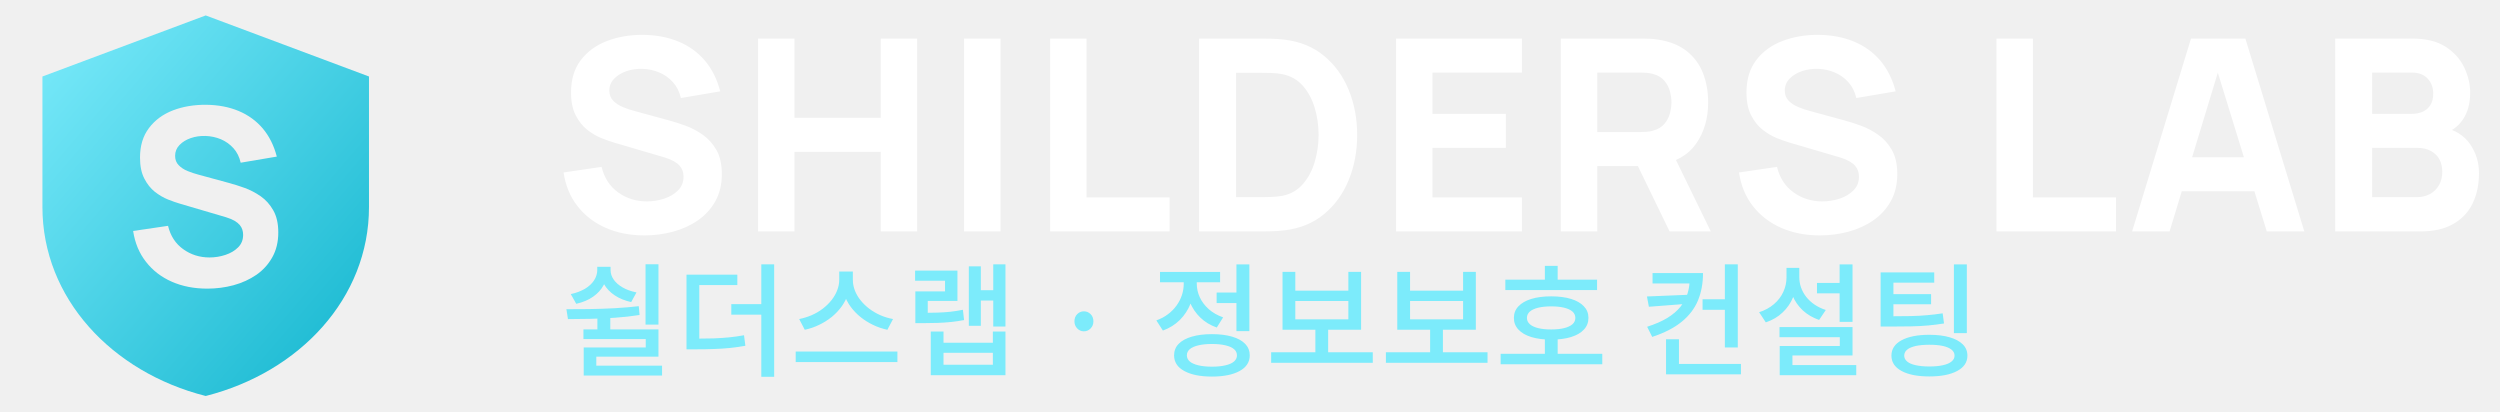
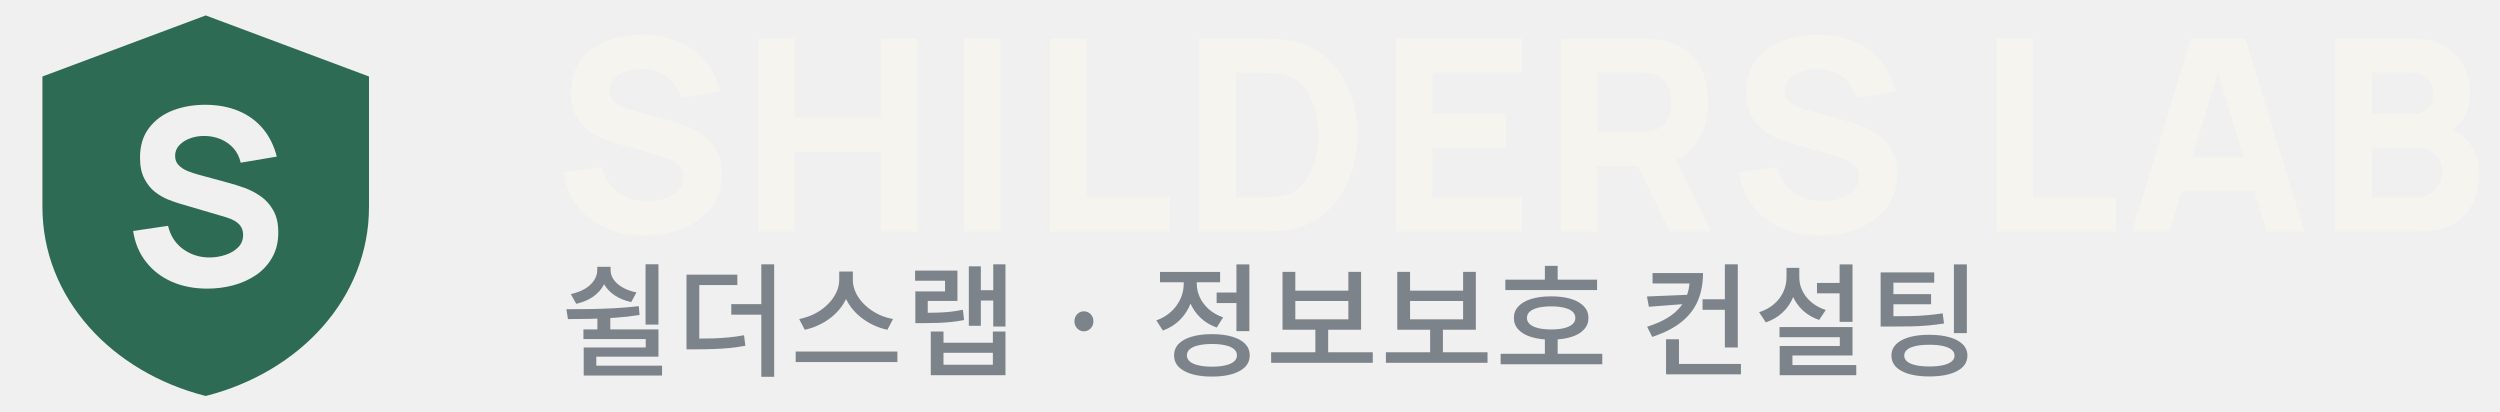
<svg xmlns="http://www.w3.org/2000/svg" viewBox="0 0 388.9 64" width="388.9" height="64" role="img">
-   <defs>
-     <linearGradient id="slLockD" x1="0" y1="0" x2="1" y2="1">
-       <stop offset="0" stop-color="#7CEBFB" />
-       <stop offset="1" stop-color="#12B5CE" />
-     </linearGradient>
-   </defs>
-   <path d="M32 2.4 L57.4 11.9 V32.2 C57.4 46.4 46.6 57.9 32 61.6 C17.4 57.9 6.6 46.4 6.6 32.2 V11.9 Z M32.25 44.90Q29.19 44.90 26.74 43.83Q24.28 42.75 22.71 40.73Q21.13 38.72 20.71 35.93L26.14 35.13Q26.71 37.49 28.51 38.77Q30.30 40.05 32.59 40.05Q33.87 40.05 35.07 39.65Q36.28 39.25 37.05 38.47Q37.82 37.69 37.82 36.54Q37.82 36.12 37.70 35.73Q37.58 35.34 37.29 34.99Q37.00 34.65 36.48 34.34Q35.95 34.04 35.15 33.79L28.01 31.69Q27.21 31.46 26.15 31.04Q25.09 30.62 24.09 29.84Q23.10 29.05 22.44 27.76Q21.78 26.48 21.78 24.51Q21.78 21.74 23.18 19.91Q24.57 18.07 26.90 17.17Q29.23 16.28 32.06 16.30Q34.90 16.33 37.14 17.27Q39.37 18.21 40.88 19.99Q42.39 21.78 43.06 24.36L37.44 25.31Q37.14 23.97 36.32 23.06Q35.49 22.14 34.36 21.66Q33.22 21.19 31.98 21.15Q30.76 21.11 29.68 21.48Q28.60 21.85 27.92 22.56Q27.24 23.27 27.24 24.24Q27.24 25.14 27.80 25.70Q28.35 26.27 29.19 26.61Q30.03 26.95 30.91 27.18L35.69 28.48Q36.76 28.77 38.05 29.23Q39.35 29.70 40.55 30.53Q41.74 31.36 42.51 32.72Q43.29 34.08 43.29 36.16Q43.29 38.37 42.36 40.02Q41.43 41.68 39.87 42.76Q38.30 43.83 36.33 44.37Q34.35 44.90 32.25 44.90Z" fill="url(#slLockD)" fill-rule="evenodd" />
-   <path d="M100.25 36.62Q96.92 36.62 94.24 35.45Q91.56 34.27 89.84 32.07Q88.12 29.88 87.67 26.83L93.58 25.96Q94.21 28.54 96.17 29.94Q98.12 31.33 100.62 31.33Q102.02 31.33 103.33 30.90Q104.65 30.46 105.49 29.60Q106.33 28.75 106.33 27.50Q106.33 27.04 106.20 26.61Q106.06 26.19 105.75 25.81Q105.44 25.44 104.86 25.10Q104.29 24.77 103.42 24.50L95.62 22.21Q94.75 21.96 93.59 21.50Q92.44 21.04 91.35 20.19Q90.27 19.33 89.55 17.93Q88.83 16.52 88.83 14.38Q88.83 11.35 90.35 9.35Q91.88 7.35 94.42 6.38Q96.96 5.40 100.04 5.42Q103.15 5.46 105.58 6.48Q108.02 7.50 109.67 9.45Q111.31 11.40 112.04 14.21L105.92 15.25Q105.58 13.79 104.69 12.79Q103.79 11.79 102.55 11.27Q101.31 10.75 99.96 10.71Q98.62 10.67 97.45 11.07Q96.27 11.48 95.53 12.25Q94.79 13.02 94.79 14.08Q94.79 15.06 95.40 15.68Q96.00 16.29 96.92 16.67Q97.83 17.04 98.79 17.29L104.00 18.71Q105.17 19.02 106.58 19.53Q108.00 20.04 109.30 20.95Q110.60 21.85 111.45 23.33Q112.29 24.81 112.29 27.08Q112.29 29.50 111.28 31.30Q110.27 33.10 108.56 34.28Q106.85 35.46 104.70 36.04Q102.54 36.62 100.25 36.62Z M117.92 36.00V6.00H123.59V18.33H137.01V6.00H142.67V36.00H137.01V23.62H123.59V36.00Z M149.97 36.00V6.00H155.64V36.00Z M163.36 36.00V6.00H169.02V30.71H181.94V36.00Z M186.53 36.00V6.00H196.24Q196.60 6.00 197.70 6.02Q198.80 6.04 199.82 6.17Q203.45 6.60 205.97 8.69Q208.49 10.77 209.80 13.98Q211.12 17.19 211.12 21.00Q211.12 24.81 209.80 28.02Q208.49 31.23 205.97 33.31Q203.45 35.40 199.82 35.83Q198.80 35.96 197.70 35.98Q196.60 36.00 196.24 36.00ZM192.28 30.67H196.24Q196.80 30.67 197.76 30.64Q198.72 30.60 199.49 30.46Q201.45 30.06 202.69 28.62Q203.93 27.19 204.52 25.17Q205.12 23.15 205.12 21.00Q205.12 18.75 204.50 16.73Q203.89 14.71 202.64 13.31Q201.39 11.92 199.49 11.54Q198.72 11.38 197.76 11.35Q196.80 11.33 196.24 11.33H192.28Z M217.17 36.00V6.00H236.75V11.29H222.83V17.71H234.25V23.00H222.83V30.71H236.75V36.00Z M242.80 36.00V6.00H255.47Q255.90 6.00 256.64 6.03Q257.38 6.06 257.97 6.17Q260.65 6.58 262.37 7.94Q264.09 9.29 264.90 11.34Q265.72 13.40 265.72 15.92Q265.72 19.69 263.84 22.36Q261.97 25.04 257.97 25.67L255.47 25.83H248.47V36.00ZM259.72 36.00 253.80 23.79 259.63 22.67 266.13 36.00ZM248.47 20.54H255.22Q255.65 20.54 256.17 20.50Q256.70 20.46 257.13 20.33Q258.28 20.02 258.90 19.28Q259.53 18.54 259.77 17.64Q260.01 16.73 260.01 15.92Q260.01 15.10 259.77 14.20Q259.53 13.29 258.90 12.55Q258.28 11.81 257.13 11.50Q256.70 11.38 256.17 11.33Q255.65 11.29 255.22 11.29H248.47Z M283.10 36.62Q279.77 36.62 277.09 35.45Q274.41 34.27 272.69 32.07Q270.97 29.88 270.52 26.83L276.43 25.96Q277.06 28.54 279.02 29.94Q280.97 31.33 283.47 31.33Q284.87 31.33 286.18 30.90Q287.50 30.46 288.34 29.60Q289.18 28.75 289.18 27.50Q289.18 27.04 289.05 26.61Q288.91 26.19 288.60 25.81Q288.29 25.44 287.71 25.10Q287.14 24.77 286.27 24.50L278.47 22.21Q277.60 21.96 276.44 21.50Q275.29 21.04 274.20 20.19Q273.12 19.33 272.40 17.93Q271.68 16.52 271.68 14.38Q271.68 11.35 273.20 9.35Q274.72 7.35 277.27 6.38Q279.81 5.40 282.89 5.42Q286.00 5.46 288.43 6.48Q290.87 7.50 292.52 9.45Q294.16 11.40 294.89 14.21L288.77 15.25Q288.43 13.79 287.54 12.79Q286.64 11.79 285.40 11.27Q284.16 10.75 282.81 10.71Q281.47 10.67 280.30 11.07Q279.12 11.48 278.38 12.25Q277.64 13.02 277.64 14.08Q277.64 15.06 278.25 15.68Q278.85 16.29 279.77 16.67Q280.68 17.04 281.64 17.29L286.85 18.71Q288.02 19.02 289.43 19.53Q290.85 20.04 292.15 20.95Q293.45 21.85 294.30 23.33Q295.14 24.81 295.14 27.08Q295.14 29.50 294.13 31.30Q293.12 33.10 291.41 34.28Q289.70 35.46 287.55 36.04Q285.39 36.62 283.10 36.62Z M310.57 36.00V6.00H316.24V30.71H329.16V36.00Z M331.67 36.00 340.83 6.00H349.29L358.46 36.00H352.62L344.46 9.54H345.54L337.50 36.00ZM337.17 29.75V24.46H353.00V29.75Z M363.26 36.00V6.00H375.26Q378.47 6.00 380.45 7.28Q382.42 8.56 383.34 10.50Q384.26 12.44 384.26 14.42Q384.26 16.94 383.12 18.60Q381.99 20.27 380.01 20.83V19.79Q382.82 20.38 384.23 22.40Q385.63 24.42 385.63 26.92Q385.63 29.60 384.64 31.65Q383.65 33.69 381.63 34.84Q379.61 36.00 376.55 36.00ZM369.01 30.67H375.97Q377.11 30.67 378.01 30.18Q378.90 29.69 379.41 28.80Q379.92 27.92 379.92 26.71Q379.92 25.65 379.49 24.81Q379.05 23.98 378.16 23.49Q377.28 23.00 375.97 23.00H369.01ZM369.01 17.71H375.17Q376.13 17.71 376.88 17.38Q377.63 17.04 378.07 16.34Q378.51 15.65 378.51 14.54Q378.51 13.17 377.65 12.23Q376.80 11.29 375.17 11.29H369.01Z" fill="#FFFFFF" />
-   <path d="M92.93 48.73H94.94V51.81H92.93ZM88.35 49.64 88.11 48.10Q89.76 48.10 91.65 48.08Q93.55 48.05 95.54 47.95Q97.52 47.84 99.37 47.63L99.49 49.00Q97.58 49.30 95.63 49.43Q93.67 49.56 91.81 49.60Q89.95 49.64 88.35 49.64ZM92.91 41.50H94.49V42.00Q94.49 43.25 93.92 44.32Q93.35 45.39 92.27 46.15Q91.19 46.91 89.64 47.26L88.79 45.75Q90.10 45.46 91.02 44.91Q91.94 44.35 92.42 43.60Q92.91 42.84 92.91 42.00ZM93.40 41.50H94.98V42.00Q94.98 42.79 95.46 43.49Q95.95 44.19 96.85 44.71Q97.75 45.23 99.01 45.49L98.19 46.99Q96.69 46.66 95.62 45.94Q94.54 45.22 93.97 44.21Q93.40 43.20 93.40 42.00ZM100.42 41.11H102.43V50.50H100.42ZM90.76 51.24H102.43V55.48H92.76V57.26H90.80V54.05H100.45V52.75H90.76ZM90.80 56.88H102.99V58.42H90.80Z M106.79 52.68H108.15Q109.74 52.68 111.01 52.64Q112.28 52.59 113.42 52.48Q114.56 52.37 115.74 52.15L115.95 53.79Q114.73 54.01 113.56 54.13Q112.38 54.25 111.09 54.29Q109.79 54.34 108.15 54.34H106.79ZM106.79 42.73H114.70V44.35H108.78V53.30H106.79ZM118.43 41.12H120.43V58.61H118.43ZM113.76 47.31H119.28V48.95H113.76Z M130.55 42.24H132.29V43.54Q132.29 44.68 131.93 45.72Q131.58 46.76 130.93 47.67Q130.28 48.57 129.39 49.30Q128.50 50.02 127.43 50.53Q126.37 51.05 125.19 51.30L124.32 49.63Q125.34 49.43 126.28 49.02Q127.22 48.61 128.00 48.01Q128.78 47.41 129.35 46.69Q129.92 45.97 130.23 45.17Q130.55 44.36 130.55 43.54ZM130.93 42.24H132.67V43.54Q132.67 44.37 132.98 45.18Q133.29 45.99 133.87 46.71Q134.44 47.43 135.22 48.02Q136.00 48.61 136.94 49.03Q137.88 49.44 138.92 49.63L138.04 51.30Q136.86 51.05 135.79 50.53Q134.73 50.02 133.84 49.30Q132.96 48.58 132.30 47.68Q131.65 46.77 131.29 45.72Q130.93 44.68 130.93 43.54ZM123.78 54.68H139.60V56.32H123.78Z M154.51 41.12H156.41V50.80H154.51ZM152.10 45.14H155.15V46.75H152.10ZM150.71 41.43H152.58V50.68H150.71ZM144.79 51.57H146.77V53.32H154.45V51.57H156.41V58.37H144.79ZM146.77 54.88V56.74H154.45V54.88ZM142.39 48.67H143.55Q144.79 48.67 145.82 48.63Q146.85 48.60 147.82 48.50Q148.78 48.39 149.79 48.19L149.97 49.79Q148.92 49.99 147.94 50.09Q146.95 50.19 145.88 50.23Q144.82 50.27 143.55 50.27H142.39ZM142.35 42.09H148.94V46.81H144.32V50.00H142.39V45.33H147.01V43.67H142.35Z M168.61 51.54Q168.00 51.54 167.57 51.09Q167.14 50.64 167.14 49.99Q167.14 49.31 167.57 48.87Q168.00 48.43 168.61 48.43Q169.22 48.43 169.66 48.87Q170.09 49.31 170.09 49.99Q170.09 50.64 169.66 51.09Q169.22 51.54 168.61 51.54Z M189.26 45.51H192.92V47.15H189.26ZM192.34 41.13H194.35V51.51H192.34ZM188.53 51.98Q190.36 51.98 191.67 52.37Q192.99 52.76 193.70 53.49Q194.41 54.23 194.41 55.28Q194.41 56.85 192.84 57.71Q191.26 58.58 188.53 58.58Q185.80 58.58 184.22 57.71Q182.64 56.85 182.64 55.28Q182.64 54.23 183.35 53.49Q184.07 52.76 185.39 52.37Q186.71 51.98 188.53 51.98ZM188.53 53.51Q187.29 53.51 186.43 53.72Q185.56 53.92 185.09 54.31Q184.63 54.70 184.63 55.28Q184.63 55.84 185.09 56.24Q185.56 56.63 186.43 56.83Q187.29 57.04 188.53 57.04Q189.77 57.04 190.63 56.83Q191.50 56.63 191.96 56.24Q192.42 55.84 192.42 55.28Q192.42 54.70 191.96 54.31Q191.50 53.92 190.63 53.72Q189.77 53.51 188.53 53.51ZM184.14 42.88H185.78V44.15Q185.78 45.78 185.20 47.23Q184.63 48.68 183.54 49.77Q182.44 50.86 180.90 51.42L179.88 49.84Q180.90 49.48 181.69 48.88Q182.49 48.28 183.03 47.52Q183.58 46.76 183.86 45.90Q184.14 45.04 184.14 44.15ZM184.55 42.88H186.17V44.14Q186.17 45.22 186.64 46.25Q187.12 47.28 188.04 48.10Q188.96 48.91 190.27 49.37L189.28 50.95Q187.77 50.42 186.71 49.39Q185.66 48.37 185.10 47.01Q184.55 45.64 184.55 44.14ZM180.45 42.30H189.80V43.91H180.45Z M197.74 54.80H213.55V56.44H197.74ZM204.62 50.82H206.61V55.23H204.62ZM199.51 42.29H201.50V45.22H209.75V42.29H211.73V51.29H199.51ZM201.50 46.82V49.68H209.75V46.82Z M215.59 54.80H231.40V56.44H215.59ZM222.47 50.82H224.46V55.23H222.47ZM217.36 42.29H219.35V45.22H227.60V42.29H229.58V51.29H217.36ZM219.35 46.82V49.68H227.60V46.82Z M234.17 43.51H248.44V45.12H234.17ZM233.44 55.04H249.25V56.67H233.44ZM240.32 52.47H242.31V55.67H240.32ZM241.30 46.10Q243.09 46.10 244.39 46.50Q245.69 46.90 246.39 47.65Q247.10 48.39 247.10 49.45Q247.10 50.52 246.39 51.27Q245.69 52.03 244.39 52.43Q243.09 52.83 241.30 52.83Q239.51 52.83 238.21 52.43Q236.91 52.03 236.21 51.27Q235.50 50.52 235.50 49.45Q235.50 48.39 236.21 47.65Q236.91 46.90 238.21 46.50Q239.51 46.10 241.30 46.10ZM241.30 47.66Q240.12 47.66 239.27 47.87Q238.42 48.08 237.98 48.47Q237.53 48.87 237.53 49.46Q237.53 50.03 237.98 50.43Q238.42 50.83 239.27 51.04Q240.12 51.25 241.30 51.25Q242.50 51.25 243.33 51.04Q244.17 50.83 244.62 50.43Q245.06 50.03 245.06 49.46Q245.06 48.87 244.62 48.47Q244.17 48.08 243.33 47.87Q242.50 47.66 241.30 47.66ZM240.32 41.36H242.31V44.51H240.32Z M264.85 46.55H268.61V48.19H264.85ZM262.86 42.48H264.92Q264.92 44.84 264.14 46.73Q263.35 48.63 261.62 50.04Q259.89 51.46 257.02 52.41L256.23 50.83Q258.10 50.23 259.37 49.46Q260.64 48.68 261.41 47.72Q262.18 46.76 262.52 45.64Q262.86 44.52 262.86 43.25ZM257.07 42.48H264.10V44.10H257.07ZM262.98 45.84V47.22L256.50 47.72L256.20 46.12ZM268.32 41.12H270.33V54.05H268.32ZM259.17 56.61H270.82V58.23H259.17ZM259.17 52.78H261.18V57.60H259.17Z M282.65 44.01H287.05V45.63H282.65ZM286.17 41.13H288.18V50.07H286.17ZM276.82 50.88H288.18V55.30H278.83V57.74H276.85V53.82H286.20V52.45H276.82ZM276.85 56.79H288.76V58.37H276.85ZM277.91 41.67H279.54V43.14Q279.54 44.75 278.97 46.16Q278.40 47.57 277.32 48.59Q276.25 49.62 274.69 50.15L273.65 48.57Q275.03 48.12 275.97 47.30Q276.92 46.48 277.41 45.41Q277.91 44.33 277.91 43.14ZM278.28 41.67H279.90V43.14Q279.90 43.95 280.17 44.73Q280.45 45.51 280.98 46.19Q281.51 46.86 282.27 47.38Q283.04 47.90 284.02 48.22L282.98 49.77Q281.50 49.26 280.44 48.28Q279.39 47.30 278.84 45.97Q278.28 44.65 278.28 43.14Z M292.55 49.20H294.00Q295.85 49.20 297.23 49.17Q298.62 49.14 299.80 49.03Q300.99 48.93 302.20 48.74L302.41 50.32Q301.16 50.52 299.94 50.63Q298.72 50.74 297.30 50.77Q295.88 50.80 294.00 50.80H292.55ZM292.55 42.37H300.89V43.97H294.54V49.91H292.55ZM293.91 45.76H300.40V47.33H293.91ZM303.95 41.13H305.96V51.82H303.95ZM300.13 52.08Q301.97 52.08 303.29 52.47Q304.61 52.85 305.33 53.57Q306.05 54.28 306.05 55.32Q306.05 56.86 304.46 57.71Q302.88 58.56 300.13 58.56Q297.38 58.56 295.81 57.71Q294.23 56.86 294.23 55.32Q294.23 53.78 295.81 52.93Q297.38 52.08 300.13 52.08ZM300.13 53.63Q298.90 53.63 298.01 53.82Q297.13 54.02 296.68 54.39Q296.22 54.77 296.22 55.32Q296.22 55.86 296.68 56.24Q297.13 56.62 298.01 56.81Q298.90 57.01 300.13 57.01Q301.38 57.01 302.25 56.81Q303.12 56.62 303.58 56.24Q304.05 55.86 304.05 55.32Q304.05 54.77 303.58 54.39Q303.12 54.02 302.25 53.82Q301.38 53.63 300.13 53.63Z" fill="#7CEBFB" />
+   <path d="M32 2.4 L57.4 11.9 V32.2 C57.4 46.4 46.6 57.9 32 61.6 C17.4 57.9 6.6 46.4 6.6 32.2 V11.9 Z M32.25 44.90Q29.19 44.90 26.74 43.83Q24.28 42.75 22.71 40.73Q21.13 38.72 20.71 35.93L26.14 35.13Q26.71 37.49 28.51 38.77Q30.30 40.05 32.59 40.05Q33.87 40.05 35.07 39.65Q36.28 39.25 37.05 38.47Q37.82 37.69 37.82 36.54Q37.82 36.12 37.70 35.73Q37.58 35.34 37.29 34.99Q37.00 34.65 36.48 34.34Q35.95 34.04 35.15 33.79L28.01 31.69Q27.21 31.46 26.15 31.04Q25.09 30.62 24.09 29.84Q23.10 29.05 22.44 27.76Q21.78 26.48 21.78 24.51Q21.78 21.74 23.18 19.91Q24.57 18.07 26.90 17.17Q29.23 16.28 32.06 16.30Q34.90 16.33 37.14 17.27Q39.37 18.21 40.88 19.99Q42.39 21.78 43.06 24.36L37.44 25.31Q37.14 23.97 36.32 23.06Q35.49 22.14 34.36 21.66Q33.22 21.19 31.98 21.15Q30.76 21.11 29.68 21.48Q28.60 21.85 27.92 22.56Q27.24 23.27 27.24 24.24Q27.24 25.14 27.80 25.70Q28.35 26.27 29.19 26.61Q30.03 26.95 30.91 27.18L35.69 28.48Q36.76 28.77 38.05 29.23Q39.35 29.70 40.55 30.53Q41.74 31.36 42.51 32.72Q43.29 34.08 43.29 36.16Q43.29 38.37 42.36 40.02Q41.43 41.68 39.87 42.76Q38.30 43.83 36.33 44.37Q34.35 44.90 32.25 44.90Z" fill="#2E6B54" fill-rule="evenodd" />
+   <path d="M100.25 36.62Q96.92 36.62 94.24 35.45Q91.56 34.27 89.84 32.07Q88.12 29.88 87.67 26.83L93.58 25.96Q94.21 28.54 96.17 29.94Q98.12 31.33 100.62 31.33Q102.02 31.33 103.33 30.90Q104.65 30.46 105.49 29.60Q106.33 28.75 106.33 27.50Q106.33 27.04 106.20 26.61Q106.06 26.19 105.75 25.81Q105.44 25.44 104.86 25.10Q104.29 24.77 103.42 24.50L95.62 22.21Q94.75 21.96 93.59 21.50Q92.44 21.04 91.35 20.19Q90.27 19.33 89.55 17.93Q88.83 16.52 88.83 14.38Q88.83 11.35 90.35 9.35Q91.88 7.35 94.42 6.38Q96.96 5.40 100.04 5.42Q103.15 5.46 105.58 6.48Q108.02 7.50 109.67 9.45Q111.31 11.40 112.04 14.21L105.92 15.25Q105.58 13.79 104.69 12.79Q103.79 11.79 102.55 11.27Q101.31 10.75 99.96 10.71Q98.62 10.67 97.45 11.07Q96.27 11.48 95.53 12.25Q94.79 13.02 94.79 14.08Q94.79 15.06 95.40 15.68Q96.00 16.29 96.92 16.67Q97.83 17.04 98.79 17.29L104.00 18.71Q105.17 19.02 106.58 19.53Q108.00 20.04 109.30 20.95Q110.60 21.85 111.45 23.33Q112.29 24.81 112.29 27.08Q112.29 29.50 111.28 31.30Q110.27 33.10 108.56 34.28Q106.85 35.46 104.70 36.04Q102.54 36.62 100.25 36.62Z M117.92 36.00V6.00H123.59V18.33H137.01V6.00H142.67V36.00H137.01V23.62H123.59V36.00Z M149.97 36.00V6.00H155.64V36.00Z M163.36 36.00V6.00H169.02V30.71H181.94V36.00Z M186.53 36.00V6.00H196.24Q196.60 6.00 197.70 6.02Q198.80 6.04 199.82 6.17Q203.45 6.60 205.97 8.69Q208.49 10.77 209.80 13.98Q211.12 17.19 211.12 21.00Q211.12 24.81 209.80 28.02Q208.49 31.23 205.97 33.31Q203.45 35.40 199.82 35.83Q198.80 35.96 197.70 35.98Q196.60 36.00 196.24 36.00ZM192.28 30.67H196.24Q196.80 30.67 197.76 30.64Q198.72 30.60 199.49 30.46Q201.45 30.06 202.69 28.62Q203.93 27.19 204.52 25.17Q205.12 23.15 205.12 21.00Q205.12 18.75 204.50 16.73Q203.89 14.71 202.64 13.31Q201.39 11.92 199.49 11.54Q198.72 11.38 197.76 11.35Q196.80 11.33 196.24 11.33H192.28Z M217.17 36.00V6.00H236.75V11.29H222.83V17.71H234.25V23.00H222.83V30.71H236.75V36.00Z M242.80 36.00V6.00H255.47Q255.90 6.00 256.64 6.03Q257.38 6.06 257.97 6.17Q260.65 6.58 262.37 7.94Q264.09 9.29 264.90 11.34Q265.72 13.40 265.72 15.92Q265.72 19.69 263.84 22.36Q261.97 25.04 257.97 25.67L255.47 25.83H248.47V36.00ZM259.72 36.00 253.80 23.79 259.63 22.67 266.13 36.00ZM248.47 20.54H255.22Q255.65 20.54 256.17 20.50Q256.70 20.46 257.13 20.33Q258.28 20.02 258.90 19.28Q259.53 18.54 259.77 17.64Q260.01 16.73 260.01 15.92Q260.01 15.10 259.77 14.20Q259.53 13.29 258.90 12.55Q258.28 11.81 257.13 11.50Q256.70 11.38 256.17 11.33Q255.65 11.29 255.22 11.29H248.47Z M283.10 36.62Q279.77 36.62 277.09 35.45Q274.41 34.27 272.69 32.07Q270.97 29.88 270.52 26.83L276.43 25.96Q277.06 28.54 279.02 29.94Q280.97 31.33 283.47 31.33Q284.87 31.33 286.18 30.90Q287.50 30.46 288.34 29.60Q289.18 28.75 289.18 27.50Q289.18 27.04 289.05 26.61Q288.91 26.19 288.60 25.81Q288.29 25.44 287.71 25.10Q287.14 24.77 286.27 24.50L278.47 22.21Q277.60 21.96 276.44 21.50Q275.29 21.04 274.20 20.19Q273.12 19.33 272.40 17.93Q271.68 16.52 271.68 14.38Q271.68 11.35 273.20 9.35Q274.72 7.35 277.27 6.38Q279.81 5.40 282.89 5.42Q286.00 5.46 288.43 6.48Q290.87 7.50 292.52 9.45Q294.16 11.40 294.89 14.21L288.77 15.25Q288.43 13.79 287.54 12.79Q286.64 11.79 285.40 11.27Q284.16 10.75 282.81 10.71Q281.47 10.67 280.30 11.07Q279.12 11.48 278.38 12.25Q277.64 13.02 277.64 14.08Q277.64 15.06 278.25 15.68Q278.85 16.29 279.77 16.67Q280.68 17.04 281.64 17.29L286.85 18.71Q288.02 19.02 289.43 19.53Q290.85 20.04 292.15 20.95Q293.45 21.85 294.30 23.33Q295.14 24.81 295.14 27.08Q295.14 29.50 294.13 31.30Q293.12 33.10 291.41 34.28Q289.70 35.46 287.55 36.04Q285.39 36.62 283.10 36.62Z M310.57 36.00V6.00H316.24V30.71H329.16V36.00Z M331.67 36.00 340.83 6.00H349.29L358.46 36.00H352.62L344.46 9.54H345.54L337.50 36.00ZM337.17 29.75V24.46H353.00V29.75Z M363.26 36.00V6.00H375.26Q378.47 6.00 380.45 7.28Q382.42 8.56 383.34 10.50Q384.26 12.44 384.26 14.42Q384.26 16.94 383.12 18.60Q381.99 20.27 380.01 20.83V19.79Q382.82 20.38 384.23 22.40Q385.63 24.42 385.63 26.92Q385.63 29.60 384.64 31.65Q383.65 33.69 381.63 34.84Q379.61 36.00 376.55 36.00ZM369.01 30.67H375.97Q377.11 30.67 378.01 30.18Q378.90 29.69 379.41 28.80Q379.92 27.92 379.92 26.71Q379.92 25.65 379.49 24.81Q379.05 23.98 378.16 23.49Q377.28 23.00 375.97 23.00H369.01ZM369.01 17.71H375.17Q376.13 17.71 376.88 17.38Q377.63 17.04 378.07 16.34Q378.51 15.65 378.51 14.54Q378.51 13.17 377.65 12.23Q376.80 11.29 375.17 11.29H369.01Z" fill="#F6F4EF" />
+   <path d="M92.93 48.73H94.94V51.81H92.93ZM88.35 49.64 88.11 48.10Q89.76 48.10 91.65 48.08Q93.55 48.05 95.54 47.95Q97.52 47.84 99.37 47.63L99.49 49.00Q97.58 49.30 95.63 49.43Q93.67 49.56 91.81 49.60Q89.95 49.64 88.35 49.64ZM92.91 41.50H94.49V42.00Q94.49 43.25 93.92 44.32Q93.35 45.39 92.27 46.15Q91.19 46.91 89.64 47.26L88.79 45.75Q90.10 45.46 91.02 44.91Q91.94 44.35 92.42 43.60Q92.91 42.84 92.91 42.00ZM93.40 41.50H94.98V42.00Q94.98 42.79 95.46 43.49Q95.95 44.19 96.85 44.71Q97.75 45.23 99.01 45.49L98.19 46.99Q96.69 46.66 95.62 45.94Q94.54 45.22 93.97 44.21Q93.40 43.20 93.40 42.00ZM100.42 41.11H102.43V50.50H100.42ZM90.76 51.24H102.43V55.48H92.76V57.26H90.80V54.05H100.45V52.75H90.76ZM90.80 56.88H102.99V58.42H90.80Z M106.79 52.68H108.15Q109.74 52.68 111.01 52.64Q112.28 52.59 113.42 52.48Q114.56 52.37 115.74 52.15L115.95 53.79Q114.73 54.01 113.56 54.13Q112.38 54.25 111.09 54.29Q109.79 54.34 108.15 54.34H106.79ZM106.79 42.73H114.70V44.35H108.78V53.30H106.79ZM118.43 41.12H120.43V58.61H118.43ZM113.76 47.31H119.28V48.95H113.76Z M130.55 42.24H132.29V43.54Q132.29 44.68 131.93 45.72Q131.58 46.76 130.93 47.67Q130.28 48.57 129.39 49.30Q128.50 50.02 127.43 50.53Q126.37 51.05 125.19 51.30L124.32 49.63Q125.34 49.43 126.28 49.02Q127.22 48.61 128.00 48.01Q128.78 47.41 129.35 46.69Q129.92 45.97 130.23 45.17Q130.55 44.36 130.55 43.54ZM130.93 42.24H132.67V43.54Q132.67 44.37 132.98 45.18Q133.29 45.99 133.87 46.71Q134.44 47.43 135.22 48.02Q136.00 48.61 136.94 49.03Q137.88 49.44 138.92 49.63L138.04 51.30Q136.86 51.05 135.79 50.53Q134.73 50.02 133.84 49.30Q132.96 48.58 132.30 47.68Q131.65 46.77 131.29 45.72Q130.93 44.68 130.93 43.54ZM123.78 54.68H139.60V56.32H123.78Z M154.51 41.12H156.41V50.80H154.51ZM152.10 45.14H155.15V46.75H152.10ZM150.71 41.43H152.58V50.68H150.71ZM144.79 51.57H146.77V53.32H154.45V51.57H156.41V58.37H144.79ZM146.77 54.88V56.74H154.45V54.88ZM142.39 48.67H143.55Q144.79 48.67 145.82 48.63Q146.85 48.60 147.82 48.50Q148.78 48.39 149.79 48.19L149.97 49.79Q148.92 49.99 147.94 50.09Q146.95 50.19 145.88 50.23Q144.82 50.27 143.55 50.27H142.39ZM142.35 42.09H148.94V46.81H144.32V50.00H142.39V45.33H147.01V43.67H142.35Z M168.61 51.54Q168.00 51.54 167.57 51.09Q167.14 50.64 167.14 49.99Q167.14 49.31 167.57 48.87Q168.00 48.43 168.61 48.43Q169.22 48.43 169.66 48.87Q170.09 49.31 170.09 49.99Q170.09 50.64 169.66 51.09Q169.22 51.54 168.61 51.54Z M189.26 45.51H192.92V47.15H189.26ZM192.34 41.13H194.35V51.51H192.34ZM188.53 51.98Q190.36 51.98 191.67 52.37Q192.99 52.76 193.70 53.49Q194.41 54.23 194.41 55.28Q194.41 56.85 192.84 57.71Q191.26 58.58 188.53 58.58Q185.80 58.58 184.22 57.71Q182.64 56.85 182.64 55.28Q182.64 54.23 183.35 53.49Q184.07 52.76 185.39 52.37Q186.71 51.98 188.53 51.98ZM188.53 53.51Q187.29 53.51 186.43 53.72Q185.56 53.92 185.09 54.31Q184.63 54.70 184.63 55.28Q184.63 55.84 185.09 56.24Q185.56 56.63 186.43 56.83Q187.29 57.04 188.53 57.04Q189.77 57.04 190.63 56.83Q191.50 56.63 191.96 56.24Q192.42 55.84 192.42 55.28Q192.42 54.70 191.96 54.31Q191.50 53.92 190.63 53.72Q189.77 53.51 188.53 53.51ZM184.14 42.88H185.78V44.15Q185.78 45.78 185.20 47.23Q184.63 48.68 183.54 49.77Q182.44 50.86 180.90 51.42L179.88 49.84Q180.90 49.48 181.69 48.88Q182.49 48.28 183.03 47.52Q183.58 46.76 183.86 45.90Q184.14 45.04 184.14 44.15ZM184.55 42.88H186.17V44.14Q186.17 45.22 186.64 46.25Q187.12 47.28 188.04 48.10Q188.96 48.91 190.27 49.37L189.28 50.95Q187.77 50.42 186.71 49.39Q185.66 48.37 185.10 47.01Q184.55 45.64 184.55 44.14ZM180.45 42.30H189.80V43.91H180.45Z M197.74 54.80H213.55V56.44H197.74ZM204.62 50.82H206.61V55.23H204.62ZM199.51 42.29H201.50V45.22H209.75V42.29H211.73V51.29H199.51ZM201.50 46.82V49.68H209.75V46.82Z M215.59 54.80H231.40V56.44H215.59ZM222.47 50.82H224.46V55.23H222.47ZM217.36 42.29H219.35V45.22H227.60V42.29H229.58V51.29H217.36ZM219.35 46.82V49.68H227.60V46.82Z M234.17 43.51H248.44V45.12H234.17ZM233.44 55.04H249.25V56.67H233.44ZM240.32 52.47H242.31V55.67H240.32ZM241.30 46.10Q243.09 46.10 244.39 46.50Q245.69 46.90 246.39 47.65Q247.10 48.39 247.10 49.45Q247.10 50.52 246.39 51.27Q245.69 52.03 244.39 52.43Q243.09 52.83 241.30 52.83Q239.51 52.83 238.21 52.43Q236.91 52.03 236.21 51.27Q235.50 50.52 235.50 49.45Q235.50 48.39 236.21 47.65Q236.91 46.90 238.21 46.50Q239.51 46.10 241.30 46.10ZM241.30 47.66Q240.12 47.66 239.27 47.87Q238.42 48.08 237.98 48.47Q237.53 48.87 237.53 49.46Q237.53 50.03 237.98 50.43Q238.42 50.83 239.27 51.04Q240.12 51.25 241.30 51.25Q242.50 51.25 243.33 51.04Q244.17 50.83 244.62 50.43Q245.06 50.03 245.06 49.46Q245.06 48.87 244.62 48.47Q244.17 48.08 243.33 47.87Q242.50 47.66 241.30 47.66ZM240.32 41.36H242.31V44.51H240.32Z M264.85 46.55H268.61V48.19H264.85ZM262.86 42.48H264.92Q264.92 44.84 264.14 46.73Q263.35 48.63 261.62 50.04Q259.89 51.46 257.02 52.41L256.23 50.83Q258.10 50.23 259.37 49.46Q260.64 48.68 261.41 47.72Q262.18 46.76 262.52 45.64Q262.86 44.52 262.86 43.25ZM257.07 42.48H264.10V44.10H257.07ZM262.98 45.84V47.22L256.50 47.72L256.20 46.12ZM268.32 41.12H270.33V54.05H268.32ZM259.17 56.61H270.82V58.23H259.17ZM259.17 52.78H261.18V57.60H259.17Z M282.65 44.01H287.05V45.63H282.65ZM286.17 41.13H288.18V50.07H286.17ZM276.82 50.88H288.18V55.30H278.83V57.74H276.85V53.82H286.20V52.45H276.82ZM276.85 56.79H288.76V58.37H276.85ZM277.91 41.67H279.54V43.14Q279.54 44.75 278.97 46.16Q278.40 47.57 277.32 48.59Q276.25 49.62 274.69 50.15L273.65 48.57Q275.03 48.12 275.97 47.30Q276.92 46.48 277.41 45.41Q277.91 44.33 277.91 43.14ZM278.28 41.67H279.90V43.14Q279.90 43.95 280.17 44.73Q280.45 45.51 280.98 46.19Q281.51 46.86 282.27 47.38Q283.04 47.90 284.02 48.22L282.98 49.77Q281.50 49.26 280.44 48.28Q279.39 47.30 278.84 45.97Q278.28 44.65 278.28 43.14Z M292.55 49.20H294.00Q295.85 49.20 297.23 49.17Q298.62 49.14 299.80 49.03Q300.99 48.93 302.20 48.74L302.41 50.32Q301.16 50.52 299.94 50.63Q298.72 50.74 297.30 50.77Q295.88 50.80 294.00 50.80H292.55ZM292.55 42.37H300.89V43.97H294.54V49.91H292.55ZM293.91 45.76H300.40V47.33H293.91ZM303.95 41.13H305.96V51.82H303.95ZM300.13 52.08Q301.97 52.08 303.29 52.47Q304.61 52.85 305.33 53.57Q306.05 54.28 306.05 55.32Q306.05 56.86 304.46 57.71Q302.88 58.56 300.13 58.56Q297.38 58.56 295.81 57.71Q294.23 56.86 294.23 55.32Q294.23 53.78 295.81 52.93Q297.38 52.08 300.13 52.08ZM300.13 53.63Q298.90 53.63 298.01 53.82Q297.13 54.02 296.68 54.39Q296.22 54.77 296.22 55.32Q296.22 55.86 296.68 56.24Q297.13 56.62 298.01 56.81Q298.90 57.01 300.13 57.01Q301.38 57.01 302.25 56.81Q303.12 56.62 303.58 56.24Q304.05 55.86 304.05 55.32Q304.05 54.77 303.58 54.39Q303.12 54.02 302.25 53.82Q301.38 53.63 300.13 53.63Z" fill="#7C838A" />
</svg>
